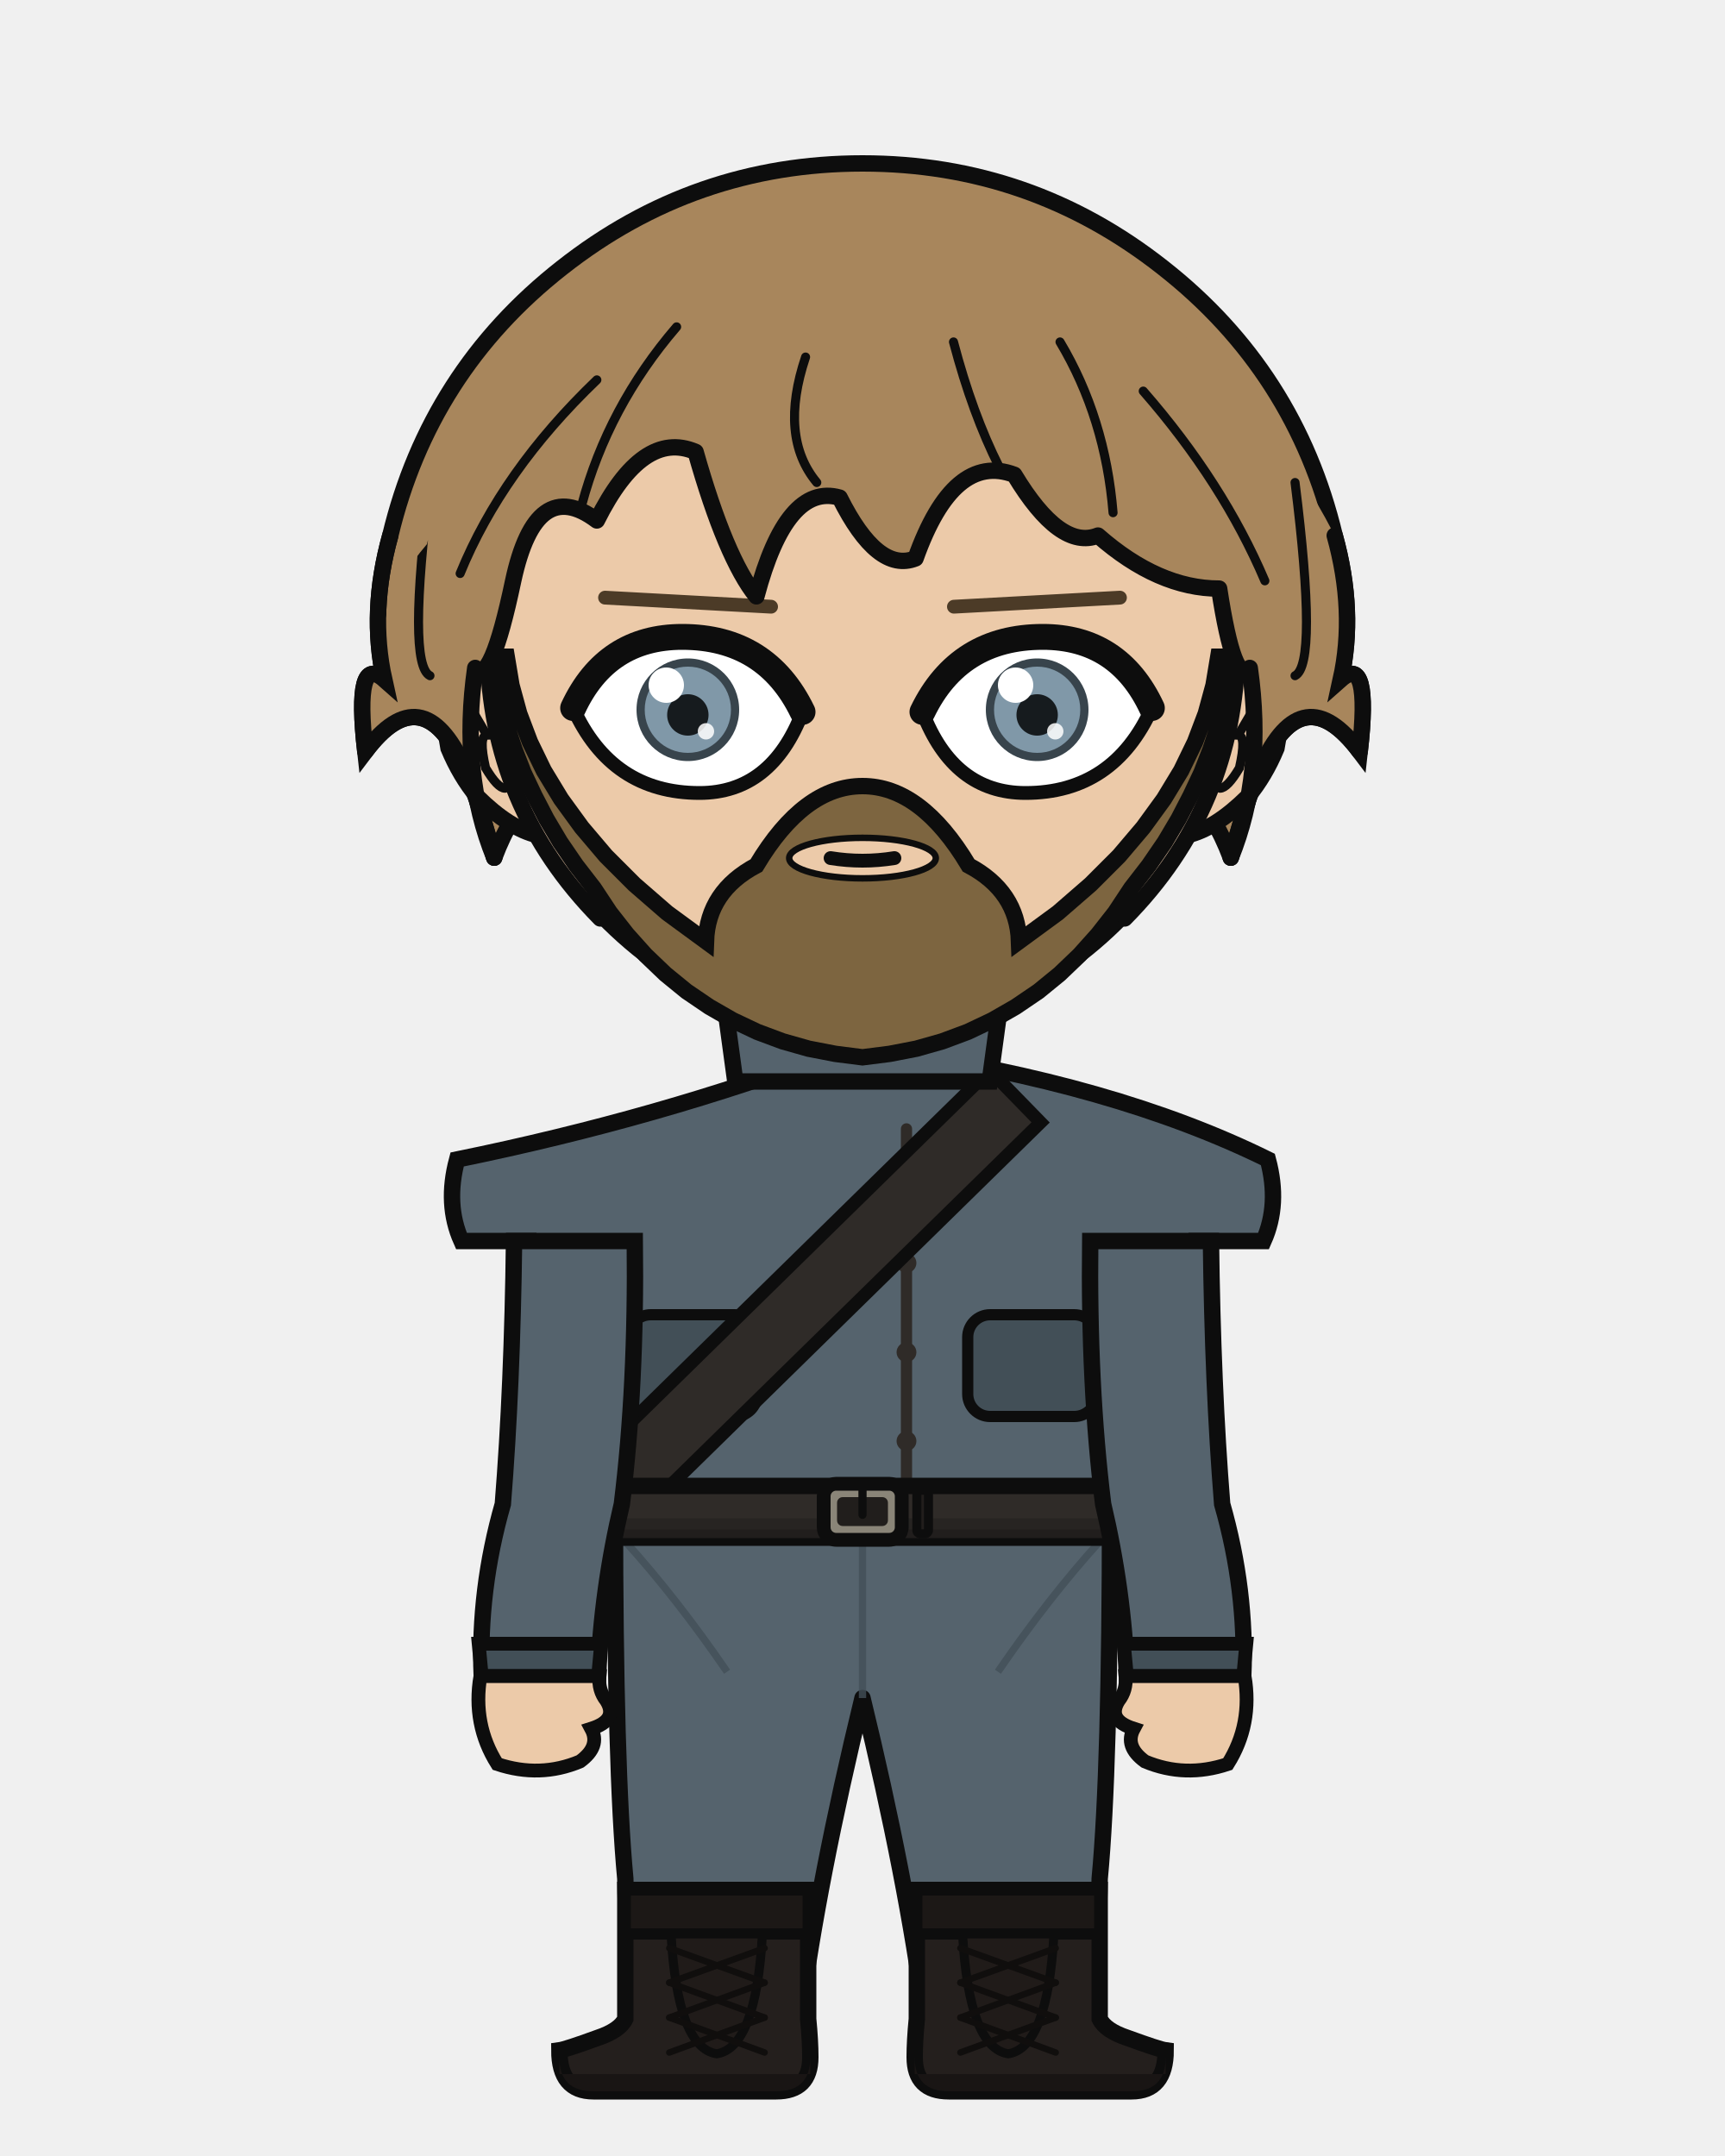
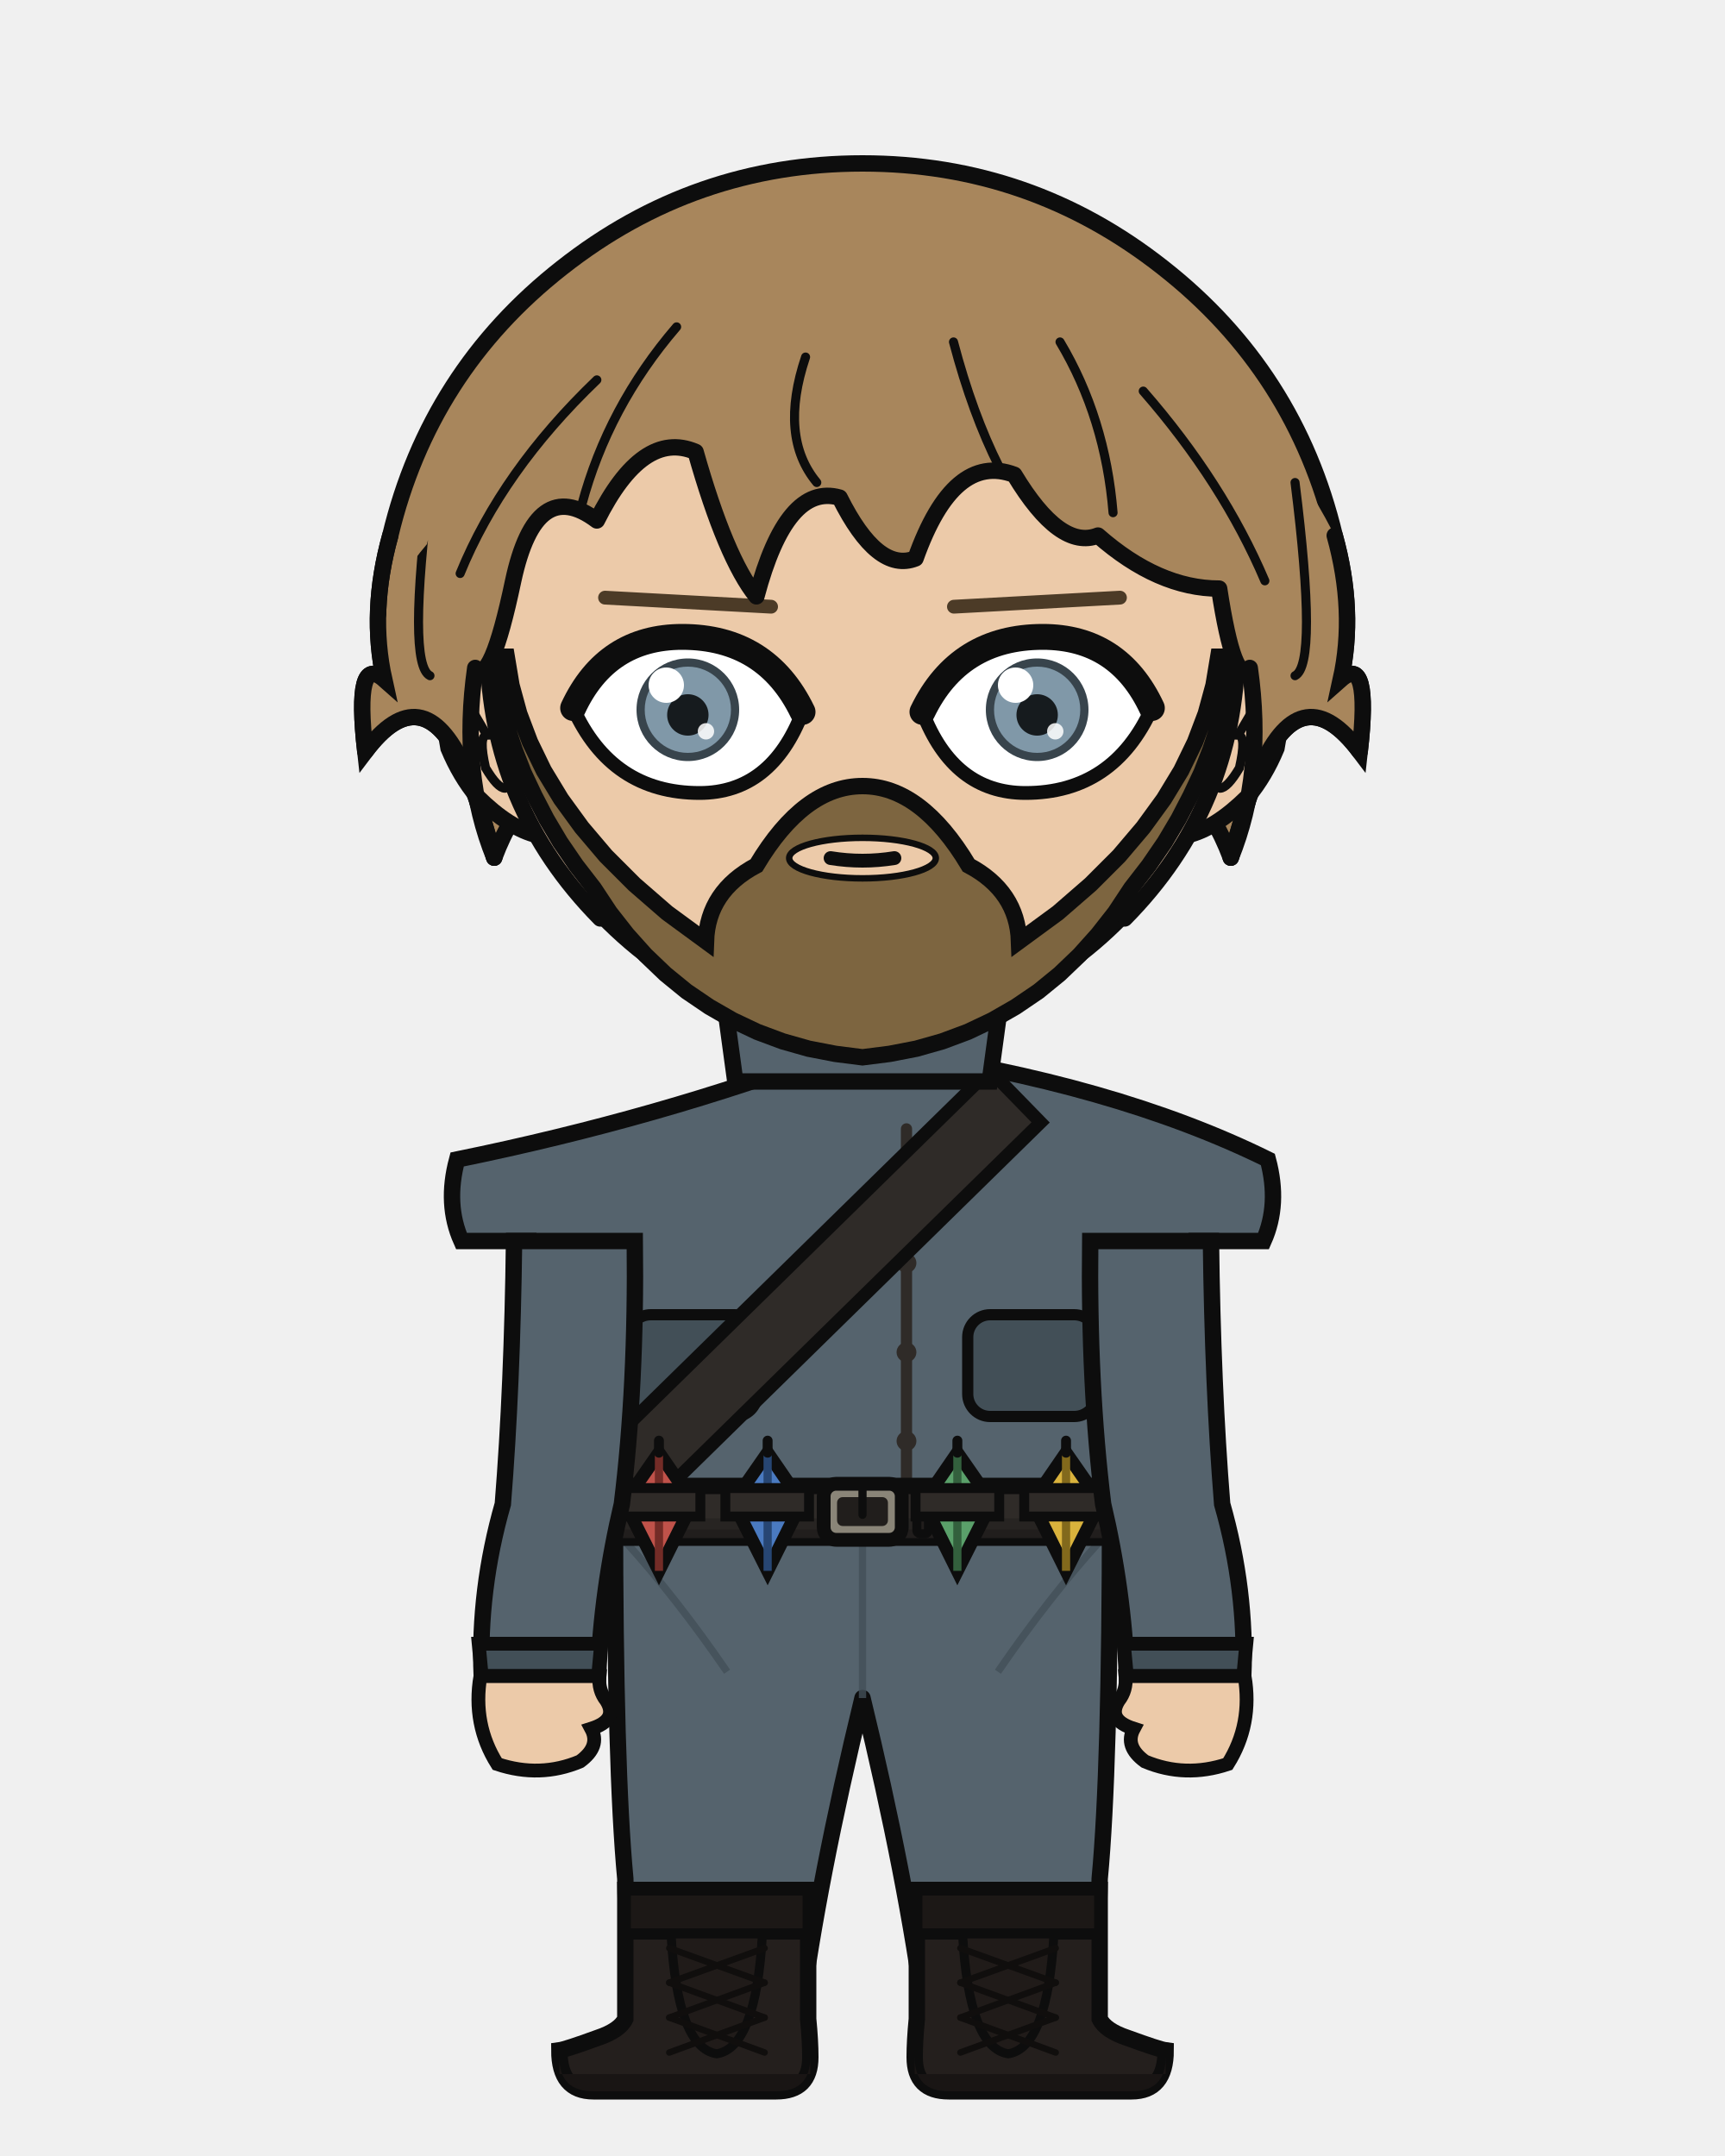
<svg xmlns="http://www.w3.org/2000/svg" width="400" height="500" viewBox="0 0 400 500">
  <defs>
    <clipPath id="hair-front">
      <path d="M 114.6 198.9 Q 106.7 179.5 110.2 154.9 Q 113.8 159.4 119.0 134.7 Q 124.3 110.1 138.4 120.7 Q 149.0 99.5 161.3 104.8 Q 168.3 129.5 175.4 138.3 Q 182.4 111.9 194.7 115.4 Q 203.5 133.0 212.3 129.5 Q 221.1 104.8 235.2 110.1 Q 245.8 127.7 254.6 124.2 Q 268.6 136.5 282.7 136.5 Q 286.2 159.4 289.8 154.9 Q 293.3 179.5 285.4 198.9 Q 289.8 183.1 292.4 177.8 Q 302.1 156.7 315.3 174.3 Q 317.9 151.4 310.9 157.6 Q 314.4 141.8 309.5 124.2 Q 292.5 91.3 264.3 69.0 Q 236.0 46.7 200.0 46.7 Q 164.0 46.7 135.7 69.0 Q 107.5 91.3 99.0 126.2 Q 85.6 141.8 89.1 157.6 Q 82.1 151.4 84.7 174.3 Q 97.9 156.7 107.6 177.8 Q 110.2 183.1 114.6 198.9 Z" />
    </clipPath>
  </defs>
  <path d="M 90.5 124.2 Q 99.6 86.2 130.3 62.1 Q 161.0 37.9 200.0 37.9 Q 239.0 37.9 269.7 62.1 Q 300.4 86.2 309.5 124.2 Q 314.4 141.8 310.9 157.6 Q 317.9 151.4 315.3 174.3 Q 302.1 156.7 292.4 177.8 Q 289.8 183.1 285.4 198.9 Q 277.4 177.8 268.6 190.1 Q 259.8 195.4 247.5 220.0 Q 226.4 195.4 200.0 200.7 Q 173.6 195.4 152.5 220.0 Q 140.2 195.4 131.4 190.1 Q 122.6 177.8 114.6 198.9 Q 110.2 183.1 107.6 177.8 Q 97.9 156.7 84.7 174.3 Q 82.1 151.4 89.1 157.6 Q 85.6 141.8 90.5 124.2 Z" fill="#a8865c" />
  <path d="M 90.5 124.2 Q 99.6 86.2 130.3 62.1 Q 161.0 37.9 200.0 37.9 Q 239.0 37.9 269.7 62.1 Q 300.4 86.2 309.5 124.2 Q 314.4 141.8 310.9 157.6 Q 317.9 151.4 315.3 174.3 Q 302.1 156.7 292.4 177.8 Q 289.8 183.1 285.4 198.9 Q 277.4 177.8 268.6 190.1 Q 259.8 195.4 247.5 220.0 Q 226.4 195.4 200.0 200.7 Q 173.6 195.4 152.5 220.0 Q 140.2 195.4 131.4 190.1 Q 122.6 177.8 114.6 198.9 Q 110.2 183.1 107.6 177.8 Q 97.9 156.7 84.7 174.3 Q 82.1 151.4 89.1 157.6 Q 85.6 141.8 90.5 124.2 Z" fill="none" stroke="#0d0d0d" stroke-width="3.8" stroke-linecap="round" stroke-linejoin="round" />
  <rect x="179.8" y="225.4" width="40.3" height="40.5" rx="14.1" fill="#eccaa9" />
  <line x1="179.8" y1="225.4" x2="179.8" y2="265.9" stroke="#0d0d0d" stroke-width="3.8" />
  <line x1="220.2" y1="225.4" x2="220.2" y2="265.9" stroke="#0d0d0d" stroke-width="3.8" />
  <path d="M 142.6 350.6 L 257.4 350.6 Q 257.4 410.2 255.0 435.7 Q 254.9 447.1 253.1 468.2 L 214.5 468.2 Q 210.2 435.7 200.0 393.8 Q 189.8 435.7 185.5 468.2 L 146.9 468.2 Q 145.1 447.1 145.0 435.7 Q 142.6 410.2 142.6 350.6 Z" fill="#55636d" stroke="#0d0d0d" stroke-width="3.8" stroke-linejoin="round" />
  <line x1="200.0" y1="355.8" x2="200.0" y2="393.8" stroke="#424f57" stroke-width="1.7" opacity="0.8" />
  <path d="M 145.0 357.5 Q 156.8 370.5 168.6 387.7" fill="none" stroke="#424f57" stroke-width="1.7" opacity="0.8" />
  <path d="M 255.0 357.5 Q 243.2 370.5 231.4 387.7" fill="none" stroke="#424f57" stroke-width="1.7" opacity="0.8" />
  <path d="M 187.4 438.3 L 187.4 468.2 Q 187.9 473.3 187.9 477.1 Q 187.9 485.0 180.0 485.0 L 137.6 485.0 Q 129.7 485.0 129.7 475.5 Q 131.2 475.3 138.6 472.6 Q 143.7 470.9 145.0 468.2 L 145.0 438.3 Z" fill="#241f1d" stroke="#0d0d0d" stroke-width="3.8" />
  <path d="M 187.9 481.0 L 129.7 481.0 L 129.7 477.1 Q 129.7 485.0 137.6 485.0 L 180.0 485.0 Q 187.9 485.0 187.9 477.1 Z" fill="#191514" />
  <rect x="145.0" y="438.3" width="42.4" height="10.2" fill="#1c1816" stroke="#0d0d0d" stroke-width="2.6" />
  <path d="M 155.6 448.5 L 176.8 448.5 Q 175.3 474.9 166.2 476.3 Q 157.1 474.9 155.6 448.5 Z" fill="#201b19" stroke="#0d0d0d" stroke-width="2.1" />
  <line x1="177.3" y1="451.8" x2="155.2" y2="459.8" stroke="#100e0d" stroke-width="1.5" stroke-linecap="round" />
  <line x1="155.2" y1="451.8" x2="177.3" y2="459.8" stroke="#100e0d" stroke-width="1.5" stroke-linecap="round" />
  <line x1="177.3" y1="459.8" x2="155.2" y2="467.9" stroke="#100e0d" stroke-width="1.5" stroke-linecap="round" />
  <line x1="155.2" y1="459.8" x2="177.3" y2="467.9" stroke="#100e0d" stroke-width="1.5" stroke-linecap="round" />
  <line x1="177.3" y1="467.9" x2="155.2" y2="476.0" stroke="#100e0d" stroke-width="1.5" stroke-linecap="round" />
  <line x1="155.2" y1="467.9" x2="177.3" y2="476.0" stroke="#100e0d" stroke-width="1.5" stroke-linecap="round" />
  <path d="M 212.6 438.3 L 212.6 468.2 Q 212.1 473.3 212.1 477.1 Q 212.1 485.0 220.0 485.0 L 262.4 485.0 Q 270.3 485.0 270.3 475.5 Q 268.8 475.3 261.4 472.6 Q 256.3 470.9 255.0 468.2 L 255.0 438.3 Z" fill="#241f1d" stroke="#0d0d0d" stroke-width="3.8" />
  <path d="M 212.1 481.0 L 270.3 481.0 L 270.3 477.1 Q 270.3 485.0 262.4 485.0 L 220.0 485.0 Q 212.1 485.0 212.1 477.1 Z" fill="#191514" />
  <rect x="212.6" y="438.3" width="42.4" height="10.2" fill="#1c1816" stroke="#0d0d0d" stroke-width="2.6" />
  <path d="M 223.2 448.5 L 244.4 448.5 Q 242.9 474.9 233.8 476.3 Q 224.7 474.9 223.2 448.5 Z" fill="#201b19" stroke="#0d0d0d" stroke-width="2.1" />
  <line x1="244.8" y1="451.8" x2="222.7" y2="459.8" stroke="#100e0d" stroke-width="1.5" stroke-linecap="round" />
  <line x1="222.7" y1="451.8" x2="244.8" y2="459.8" stroke="#100e0d" stroke-width="1.5" stroke-linecap="round" />
  <line x1="244.8" y1="459.8" x2="222.7" y2="467.9" stroke="#100e0d" stroke-width="1.5" stroke-linecap="round" />
  <line x1="222.7" y1="459.8" x2="244.8" y2="467.9" stroke="#100e0d" stroke-width="1.5" stroke-linecap="round" />
  <line x1="244.8" y1="467.9" x2="222.7" y2="476.0" stroke="#100e0d" stroke-width="1.5" stroke-linecap="round" />
  <line x1="222.7" y1="467.9" x2="244.8" y2="476.0" stroke="#100e0d" stroke-width="1.5" stroke-linecap="round" />
  <path d="M 194.4 243.7 Q 153.0 259.3 106.0 268.9 Q 103.2 279.3 107.0 287.8 L 122.5 287.8 Q 122.5 321.4 121.3 348.8 Q 120.5 349.8 120.5 350.6 L 279.5 350.6 Q 279.5 349.8 278.7 348.8 Q 277.5 321.4 277.5 287.8 L 293.0 287.8 Q 296.8 279.3 294.0 268.9 Q 258.3 251.3 205.6 243.7 L 200.0 249.4 Z" fill="#55636d" stroke="#0d0d0d" stroke-width="3.8" />
  <path d="M 210.2 261.8 L 210.2 344.6" fill="none" stroke="#2f2b28" stroke-width="2.6" stroke-linecap="round" />
  <circle cx="210.2" cy="272.2" r="2.3" fill="#2f2b28" />
  <circle cx="210.2" cy="292.9" r="2.3" fill="#2f2b28" />
  <circle cx="210.2" cy="313.6" r="2.3" fill="#2f2b28" />
  <circle cx="210.2" cy="334.2" r="2.3" fill="#2f2b28" />
  <rect x="145.7" y="304.9" width="29.9" height="23.6" rx="5.2" fill="#424f57" stroke="#0d0d0d" stroke-width="2.6" />
  <rect x="224.4" y="304.9" width="29.9" height="23.6" rx="5.2" fill="#424f57" stroke="#0d0d0d" stroke-width="2.6" />
  <path d="M 229.5 248.2 L 137.4 338.5 L 149.2 350.6 L 241.3 260.3 Z" fill="#2f2b28" stroke="#0d0d0d" stroke-width="3.0" />
  <rect x="118.9" y="344.6" width="162.2" height="12.0" rx="2.2" fill="#2f2b28" stroke="#0d0d0d" stroke-width="3.8" />
  <rect x="118.9" y="352.1" width="162.2" height="4.6" rx="2.2" fill="#262220" opacity="0.8" />
  <rect x="191.0" y="344.1" width="18.1" height="13.0" rx="2.9" fill="#8a8578" stroke="#0d0d0d" stroke-width="3.2" />
  <rect x="194.1" y="347.2" width="11.8" height="6.7" rx="1.3" fill="#211e1c" />
  <line x1="200.0" y1="344.1" x2="200.0" y2="351.3" stroke="#0d0d0d" stroke-width="1.9" stroke-linecap="round" />
  <rect x="212.6" y="345.6" width="2.7" height="10.1" rx="0.8" fill="#211e1c" stroke="#0d0d0d" stroke-width="2.1" />
+   <path d="M 152.8 336.9 L 160.7 348.4 L 152.8 364.3 L 144.8 348.4 Z" fill="#c0524a" stroke="#0d0d0d" stroke-width="3.0" />
+   <line x1="152.8" y1="336.9" x2="152.8" y2="364.3" stroke="#732c27" stroke-width="1.9" />
+   <line x1="152.8" y1="334.1" x2="152.8" y2="336.9" stroke="#0d0d0d" stroke-width="2.3" stroke-linecap="round" />
+   <rect x="143.0" y="345.1" width="19.4" height="6.6" fill="#2f2b28" stroke="#0d0d0d" stroke-width="2.3" />
+   <path d="M 178.0 336.9 L 185.9 348.4 L 178.0 364.3 L 170.0 348.4 Z" fill="#4a7ac0" stroke="#0d0d0d" stroke-width="3.0" />
+   <line x1="178.0" y1="336.9" x2="178.0" y2="364.3" stroke="#274673" stroke-width="1.9" />
+   <line x1="178.0" y1="334.1" x2="178.0" y2="336.9" stroke="#0d0d0d" stroke-width="2.3" stroke-linecap="round" />
+   <rect x="168.2" y="345.1" width="19.4" height="6.6" fill="#2f2b28" stroke="#0d0d0d" stroke-width="2.3" />
+   <path d="M 222.0 336.9 L 230.0 348.4 L 222.0 364.3 L 214.1 348.4 Z" fill="#5aa06a" stroke="#0d0d0d" stroke-width="3.0" />
+   <line x1="222.0" y1="336.9" x2="222.0" y2="364.3" stroke="#33603d" stroke-width="1.9" />
+   <line x1="222.0" y1="334.1" x2="222.0" y2="336.9" stroke="#0d0d0d" stroke-width="2.3" stroke-linecap="round" />
+   <rect x="212.3" y="345.1" width="19.4" height="6.6" fill="#2f2b28" stroke="#0d0d0d" stroke-width="2.3" />
+   <path d="M 247.2 336.9 L 255.2 348.4 L 247.2 364.3 L 239.3 348.4 Z" fill="#d9b23c" stroke="#0d0d0d" stroke-width="3.0" />
+   <line x1="247.2" y1="336.9" x2="247.2" y2="364.3" stroke="#82691c" stroke-width="1.9" />
+   <line x1="247.2" y1="334.1" x2="247.2" y2="336.9" stroke="#0d0d0d" stroke-width="2.3" stroke-linecap="round" />
+   <rect x="237.5" y="345.1" width="19.4" height="6.6" fill="#2f2b28" stroke="#0d0d0d" stroke-width="2.3" />
  <path d="M 147.2 287.8 L 119.2 287.8 Q 118.8 321.4 116.6 348.8 Q 110.9 368.7 111.7 388.7 L 138.7 388.7 Q 139.5 368.7 144.2 348.8 Q 147.6 321.4 147.2 287.8 Z" fill="#55636d" stroke="#0d0d0d" stroke-width="3.8" />
  <path d="M 111.0 381.2 L 139.4 381.2 L 138.7 388.7 L 111.7 388.7 Z" fill="#424f57" stroke="#0d0d0d" stroke-width="3.2" />
  <path d="M 111.4 388.7 Q 109.5 399.9 115.3 409.1 Q 125.2 412.4 134.5 408.5 Q 139.3 405.0 137.1 400.9 Q 143.4 398.9 140.6 394.4 Q 138.7 392.0 139.0 388.7 Z" fill="#eccaa9" stroke="#0d0d0d" stroke-width="3.2" />
  <path d="M 252.8 287.8 L 280.8 287.8 Q 281.2 321.4 283.4 348.8 Q 289.1 368.7 288.3 388.7 L 261.3 388.7 Q 260.5 368.7 255.8 348.8 Q 252.4 321.4 252.8 287.8 Z" fill="#55636d" stroke="#0d0d0d" stroke-width="3.8" />
  <path d="M 260.6 381.2 L 289.0 381.2 L 288.3 388.7 L 261.3 388.7 Z" fill="#424f57" stroke="#0d0d0d" stroke-width="3.2" />
  <path d="M 288.6 388.7 Q 290.5 399.9 284.7 409.1 Q 274.8 412.4 265.5 408.5 Q 260.7 405.0 262.9 400.9 Q 256.6 398.9 259.4 394.4 Q 261.3 392.0 261.0 388.7 Z" fill="#eccaa9" stroke="#0d0d0d" stroke-width="3.2" />
  <path d="M 165.7 215.5 L 234.3 215.5 L 229.5 250.8 L 170.5 250.8 Z" fill="#55636d" stroke="#0d0d0d" stroke-width="3.8" />
  <path d="M 200.0 215.5 L 200.0 234.9" fill="none" stroke="#0d0d0d" stroke-width="2.6" />
  <path d="M 113.1 153.2 Q 108.1 153.5 104.9 158.7 Q 102.2 164.3 104.0 173.5 Q 106.7 180.0 110.7 184.8 Q 118.2 192.2 124.7 193.7 Z" fill="#eccaa9" />
  <path d="M 113.1 153.2 Q 108.1 153.5 104.9 158.7 Q 102.2 164.3 104.0 173.5 Q 106.7 180.0 110.7 184.8 Q 118.2 192.2 124.7 193.7" fill="none" stroke="#0d0d0d" stroke-width="3.8" stroke-linecap="round" />
  <path d="M 106.6 169.6 Q 105.6 165.1 106.4 163.5 Q 107.3 162.5 108.9 163.7 Q 110.8 166.9 112.9 170.5 Q 110.9 170.6 112.6 178.1 Q 115.4 182.8 117.1 182.8" fill="none" stroke="#0d0d0d" stroke-width="2.1" stroke-linecap="round" />
  <path d="M 286.9 153.2 Q 291.9 153.5 295.1 158.7 Q 297.8 164.3 296.0 173.5 Q 293.3 180.0 289.3 184.8 Q 281.8 192.2 275.3 193.7 Z" fill="#eccaa9" />
  <path d="M 286.9 153.2 Q 291.9 153.5 295.1 158.7 Q 297.8 164.3 296.0 173.5 Q 293.3 180.0 289.3 184.8 Q 281.8 192.2 275.3 193.7" fill="none" stroke="#0d0d0d" stroke-width="3.8" stroke-linecap="round" />
  <path d="M 293.4 169.6 Q 294.4 165.1 293.6 163.5 Q 292.7 162.5 291.1 163.7 Q 289.2 166.9 287.1 170.5 Q 289.1 170.6 287.4 178.1 Q 284.6 182.8 282.9 182.8" fill="none" stroke="#0d0d0d" stroke-width="2.1" stroke-linecap="round" />
  <path d="M 200.0 62.6 Q 236.1 62.6 261.6 88.3 Q 287.1 114.1 286.9 150.6 Q 286.4 187.1 260.8 213.0 Q 235.4 239.0 200.0 239.0 Q 164.6 239.0 139.2 213.0 Q 113.6 187.1 113.1 150.6 Q 112.9 114.1 138.4 88.3 Q 163.9 62.6 200.0 62.6 Z" fill="#eccaa9" />
  <path d="M 139.2 213.0 Q 113.6 187.1 113.1 150.6 Q 112.9 114.1 138.4 88.3 Q 163.9 62.6 200.0 62.6 Q 236.1 62.6 261.6 88.3 Q 287.1 114.1 286.9 150.6 Q 286.4 187.1 260.8 213.0" fill="none" stroke="#0d0d0d" stroke-width="3.8" stroke-linecap="round" />
  <path d="M 260.8 213.0 Q 235.4 239.0 200.0 239.0 Q 164.6 239.0 139.2 213.0" fill="none" stroke="#0d0d0d" stroke-width="2.3" stroke-linecap="round" />
  <path d="M 114.0 152.3 L 114.8 157.7 L 116.0 163.1 L 117.5 168.4 L 119.3 173.8 L 121.4 179.2 L 123.9 184.5 L 126.7 189.9 L 129.9 195.3 L 133.6 200.7 L 137.7 206.0 L 137.7 206.0 L 141.4 211.6 L 145.4 216.7 L 149.7 221.5 L 154.3 225.9 L 159.2 229.9 L 164.5 233.5 L 169.9 236.6 L 175.6 239.3 L 181.5 241.5 L 187.5 243.2 L 193.7 244.4 L 200.0 245.2 L 206.3 244.4 L 212.5 243.2 L 218.5 241.5 L 224.4 239.3 L 230.1 236.6 L 235.5 233.5 L 240.8 229.9 L 245.7 225.9 L 250.3 221.5 L 254.6 216.7 L 258.6 211.6 L 262.3 206.0 L 266.4 200.7 L 270.1 195.3 L 273.3 189.9 L 276.1 184.5 L 278.6 179.2 L 280.7 173.8 L 282.5 168.4 L 284.0 163.1 L 285.2 157.7 L 286.0 152.3 L 282.5 152.3 L 281.4 158.9 L 279.6 165.5 L 277.1 172.1 L 273.9 178.7 L 269.9 185.3 L 265.1 191.9 L 259.5 198.5 L 252.9 205.1 L 245.3 211.7 L 236.3 218.3 Q 235.9 206.7 224.6 200.7 Q 213.6 182.3 200.0 182.3 Q 186.4 182.3 175.4 200.7 Q 164.1 206.7 163.7 218.3 L 154.7 211.7 L 147.1 205.1 L 140.5 198.5 L 134.9 191.9 L 130.1 185.3 L 126.1 178.7 L 122.9 172.1 L 120.4 165.5 L 118.6 158.9 L 117.5 152.3 Z" fill="#7d6540" stroke="#0d0d0d" stroke-width="3.8" />
  <ellipse cx="200.0" cy="199.0" rx="17.0" ry="4.7" fill="#eccaa9" stroke="#0d0d0d" stroke-width="1.5" />
  <line x1="178.8" y1="140.7" x2="140.3" y2="138.6" stroke="#4c3b27" stroke-width="3.2" stroke-linecap="round" />
  <defs>
    <clipPath id="eye-l">
      <path d="M 186.1 165.1 Q 177.7 147.7 158.2 147.7 Q 140.6 147.7 132.9 164.2 Q 141.8 183.9 162.2 183.9 Q 178.9 183.9 186.1 165.1 Z" />
    </clipPath>
  </defs>
  <path d="M 186.1 165.1 Q 177.7 147.7 158.2 147.7 Q 140.6 147.7 132.9 164.2 Q 141.8 183.9 162.2 183.9 Q 178.9 183.9 186.1 165.1 Z" fill="white" stroke="#0d0d0d" stroke-width="3.2" />
  <g clip-path="url(#eye-l)">
    <circle cx="159.5" cy="164.6" r="11.9" fill="#38444c" />
    <circle cx="159.5" cy="164.6" r="10.0" fill="#8098a8" />
    <circle cx="159.5" cy="165.8" r="4.8" fill="#161b1e" />
    <circle cx="154.5" cy="158.9" r="4.1" fill="white" />
    <circle cx="163.7" cy="169.6" r="1.9" fill="white" opacity="0.85" />
  </g>
  <path d="M 186.1 165.1 Q 177.7 147.7 158.2 147.7 Q 140.6 147.7 132.9 164.2" fill="none" stroke="#0d0d0d" stroke-width="6.0" stroke-linecap="round" />
  <line x1="221.2" y1="140.7" x2="259.7" y2="138.6" stroke="#4c3b27" stroke-width="3.2" stroke-linecap="round" />
  <defs>
    <clipPath id="eye-r">
      <path d="M 213.9 165.1 Q 222.3 147.7 241.8 147.7 Q 259.4 147.7 267.1 164.2 Q 258.2 183.9 237.8 183.9 Q 221.1 183.9 213.9 165.1 Z" />
    </clipPath>
  </defs>
  <path d="M 213.9 165.1 Q 222.3 147.7 241.8 147.7 Q 259.4 147.7 267.1 164.2 Q 258.2 183.9 237.8 183.9 Q 221.1 183.9 213.9 165.1 Z" fill="white" stroke="#0d0d0d" stroke-width="3.2" />
  <g clip-path="url(#eye-r)">
    <circle cx="240.5" cy="164.6" r="11.9" fill="#38444c" />
    <circle cx="240.5" cy="164.6" r="10.0" fill="#8098a8" />
    <circle cx="240.5" cy="165.8" r="4.8" fill="#161b1e" />
    <circle cx="235.5" cy="158.9" r="4.1" fill="white" />
    <circle cx="244.7" cy="169.6" r="1.9" fill="white" opacity="0.85" />
  </g>
  <path d="M 213.9 165.1 Q 222.3 147.7 241.8 147.7 Q 259.4 147.7 267.1 164.2" fill="none" stroke="#0d0d0d" stroke-width="6.0" stroke-linecap="round" />
  <path d="M 192.6 199.0 Q 200.0 200.2 207.4 199.0" fill="none" stroke="#0d0d0d" stroke-width="3.2" stroke-linecap="round" />
  <path d="M 114.6 198.9 Q 106.7 179.5 110.2 154.9 Q 113.8 159.4 119.0 134.7 Q 124.3 110.1 138.4 120.7 Q 149.0 99.5 161.3 104.8 Q 168.3 129.5 175.4 138.3 Q 182.4 111.9 194.7 115.4 Q 203.5 133.0 212.3 129.5 Q 221.1 104.8 235.2 110.1 Q 245.8 127.7 254.6 124.2 Q 268.6 136.5 282.7 136.5 Q 286.2 159.4 289.8 154.9 Q 293.3 179.5 285.4 198.9 Q 289.8 183.1 292.4 177.8 Q 302.1 156.7 315.3 174.3 Q 317.9 151.4 310.9 157.6 Q 314.4 141.8 309.5 124.2 Q 292.5 91.3 264.3 69.0 Q 236.0 46.7 200.0 46.7 Q 164.0 46.7 135.7 69.0 Q 107.5 91.3 99.0 126.2 Q 85.6 141.8 89.1 157.6 Q 82.1 151.4 84.7 174.3 Q 97.9 156.7 107.6 177.8 Q 110.2 183.1 114.6 198.9 Z" fill="#a8865c" />
  <path d="M 114.6 198.9 Q 106.7 179.5 110.2 154.9 Q 113.8 159.4 119.0 134.7 Q 124.3 110.1 138.4 120.7 Q 149.0 99.5 161.3 104.8 Q 168.3 129.5 175.4 138.3 Q 182.4 111.9 194.7 115.4 Q 203.5 133.0 212.3 129.5 Q 221.1 104.8 235.2 110.1 Q 245.8 127.7 254.6 124.2 Q 268.6 136.5 282.7 136.5 Q 286.2 159.4 289.8 154.9 Q 293.3 179.5 285.4 198.9" fill="none" stroke="#0d0d0d" stroke-width="3.8" stroke-linecap="round" stroke-linejoin="round" />
  <path d="M 285.4 198.9 Q 289.8 183.1 292.4 177.8 Q 302.1 156.7 315.3 174.3 Q 317.9 151.4 310.9 157.6 Q 314.4 141.8 309.5 124.2" fill="none" stroke="#0d0d0d" stroke-width="3.8" stroke-linecap="round" />
  <path d="M 114.6 198.9 Q 110.2 183.1 107.6 177.8 Q 97.9 156.7 84.7 174.3 Q 82.1 151.4 89.1 157.6 Q 85.6 141.8 90.5 124.2" fill="none" stroke="#0d0d0d" stroke-width="3.8" stroke-linecap="round" />
  <path d="M 156.9 75.8 Q 141.0 94.3 134.9 117.1" fill="none" stroke="#0d0d0d" stroke-width="2.1" stroke-linecap="round" clip-path="url(#hair-front)" />
  <path d="M 186.8 82.8 Q 180.6 101.3 189.4 111.9" fill="none" stroke="#0d0d0d" stroke-width="2.1" stroke-linecap="round" clip-path="url(#hair-front)" />
  <path d="M 221.1 79.3 Q 225.5 96.0 231.7 108.3" fill="none" stroke="#0d0d0d" stroke-width="2.1" stroke-linecap="round" clip-path="url(#hair-front)" />
  <path d="M 245.8 79.3 Q 256.3 96.9 258.1 118.9" fill="none" stroke="#0d0d0d" stroke-width="2.1" stroke-linecap="round" clip-path="url(#hair-front)" />
  <path d="M 265.1 90.7 Q 283.6 111.9 293.3 134.7" fill="none" stroke="#0d0d0d" stroke-width="2.1" stroke-linecap="round" clip-path="url(#hair-front)" />
  <path d="M 138.4 88.1 Q 116.4 109.2 106.7 133.0" fill="none" stroke="#0d0d0d" stroke-width="2.1" stroke-linecap="round" clip-path="url(#hair-front)" />
  <path d="M 300.3 111.9 Q 305.6 154.1 300.3 156.7" fill="none" stroke="#0d0d0d" stroke-width="2.1" stroke-linecap="round" clip-path="url(#hair-front)" />
  <path d="M 99.7 111.9 Q 94.4 154.1 99.7 156.7" fill="none" stroke="#0d0d0d" stroke-width="2.1" stroke-linecap="round" clip-path="url(#hair-front)" />
</svg>
